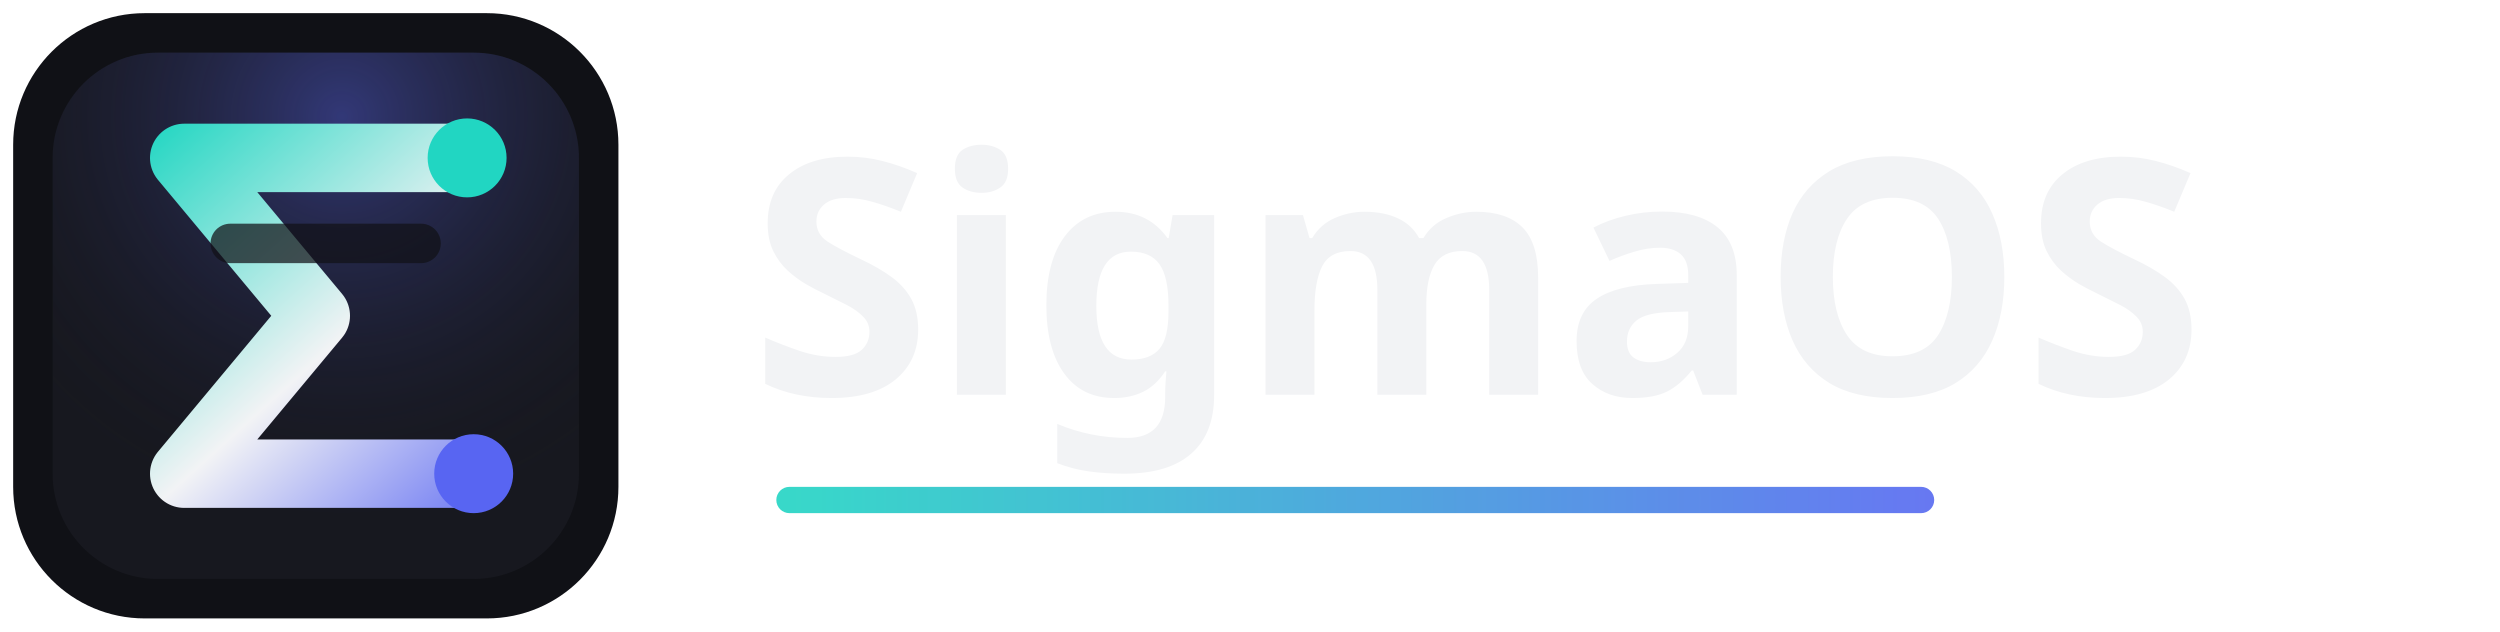
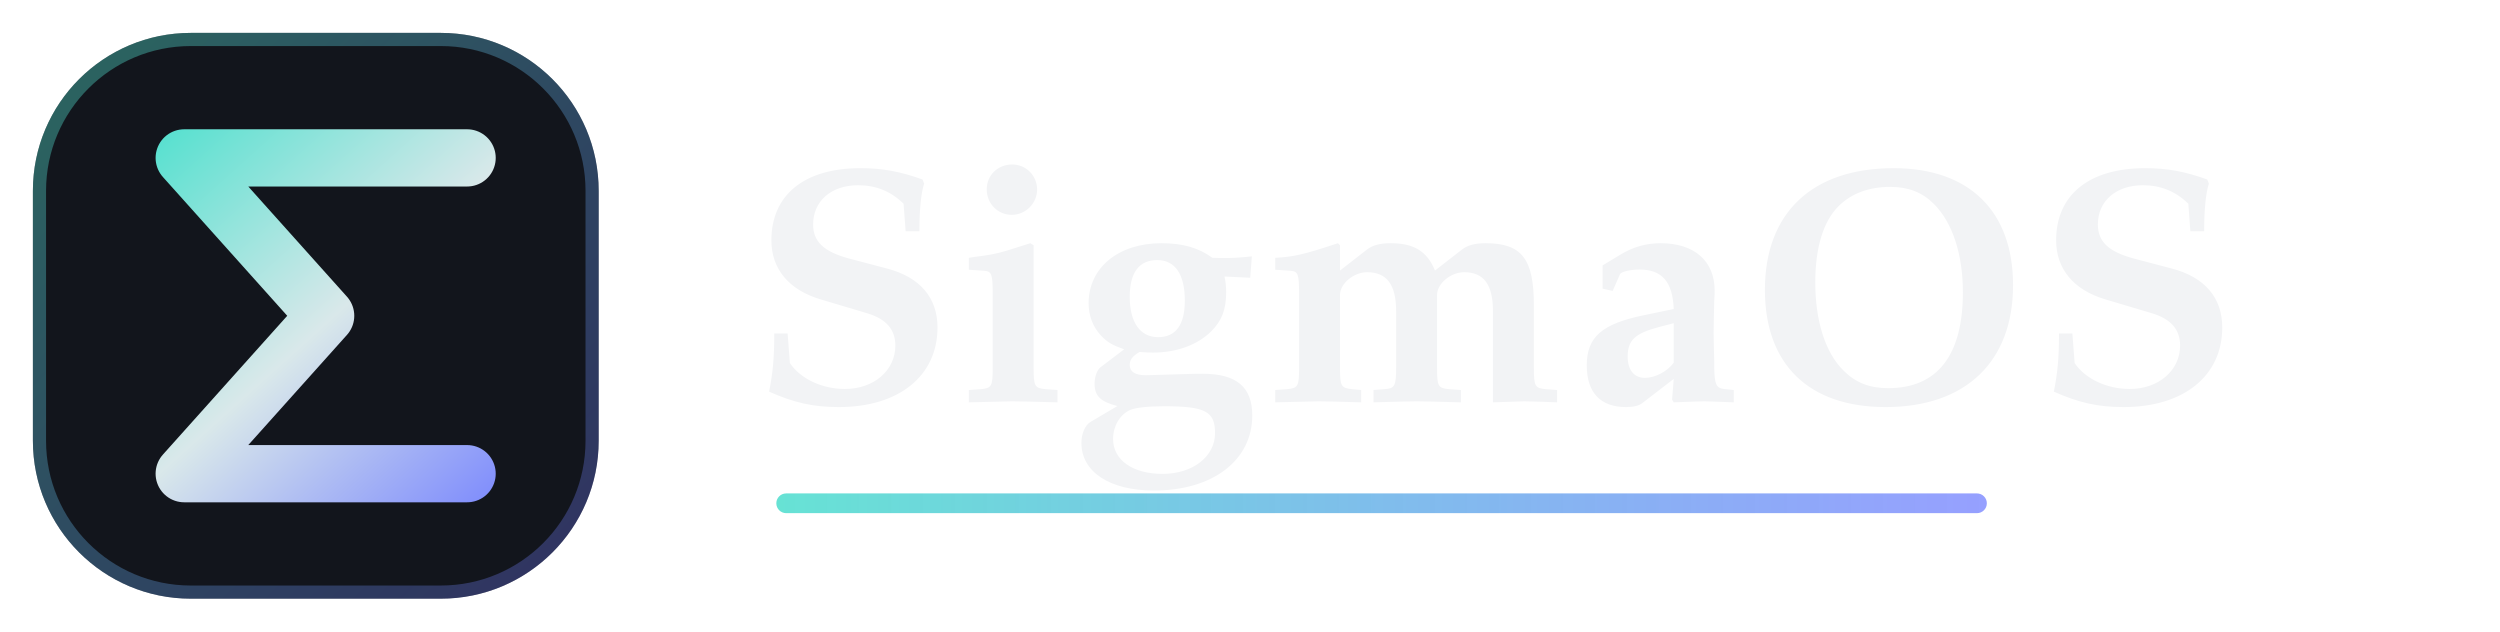
<svg xmlns="http://www.w3.org/2000/svg" viewBox="0 0 190 48">
  <defs>
-     <linearGradient id="sigma-banner-line" x1="12" y1="9" x2="40" y2="40" gradientUnits="userSpaceOnUse">
-       <stop offset="0" stop-color="#21d6c2" />
-       <stop offset="0.52" stop-color="#f2f3f5" />
-       <stop offset="1" stop-color="#5865f2" />
+     <linearGradient id="sigma-banner-mark" x1="12" y1="10" x2="39" y2="40" gradientUnits="userSpaceOnUse">
+       <stop offset="0" stop-color="#55e0cf" />
+       <stop offset="0.48" stop-color="#d9e8ea" />
+       <stop offset="1" stop-color="#7380ff" />
    </linearGradient>
-     <linearGradient id="wordmark-rule" x1="58" y1="38" x2="150" y2="38" gradientUnits="userSpaceOnUse">
-       <stop offset="0" stop-color="#21d6c2" />
-       <stop offset="1" stop-color="#5865f2" />
+     <linearGradient id="sigma-banner-rule" x1="58" y1="38" x2="151" y2="38" gradientUnits="userSpaceOnUse">
+       <stop offset="0" stop-color="#55e0cf" stop-opacity="0.9" />
+       <stop offset="1" stop-color="#7380ff" stop-opacity="0.75" />
    </linearGradient>
-     <radialGradient id="banner-glow" cx="55%" cy="12%" r="78%">
-       <stop offset="0" stop-color="#5865f2" stop-opacity="0.42" />
-       <stop offset="1" stop-color="#17181f" stop-opacity="0" />
-     </radialGradient>
+     <linearGradient id="sigma-banner-frame" x1="7" y1="7" x2="41" y2="42" gradientUnits="userSpaceOnUse">
+       <stop offset="0" stop-color="#55e0cf" stop-opacity="0.38" />
+       <stop offset="1" stop-color="#7380ff" stop-opacity="0.3" />
+     </linearGradient>
  </defs>
-   <rect x="1" y="1" width="46" height="46" rx="10" fill="#101116" />
-   <rect x="4" y="4" width="40" height="40" rx="8" fill="#17181f" />
-   <rect x="4" y="4" width="40" height="40" rx="8" fill="url(#banner-glow)" />
-   <path d="M35.5 12H14L24 24L14 36H36" fill="none" stroke="url(#sigma-banner-line)" stroke-linecap="round" stroke-linejoin="round" stroke-width="5.2" />
-   <path d="M17.5 18.5H32" fill="none" stroke="#101116" stroke-linecap="round" stroke-width="3" opacity="0.72" />
-   <circle cx="35.5" cy="12" r="3" fill="#21d6c2" />
-   <circle cx="36" cy="36" r="3" fill="#5865f2" />
-   <text x="57" y="30" fill="#f2f3f5" font-family="gg sans, Noto Sans SC, Noto Sans, Helvetica Neue, Arial, sans-serif" font-size="25" font-weight="800">SigmaOS</text>
-   <rect x="59" y="37" width="88" height="2" rx="1" fill="url(#wordmark-rule)" opacity="0.9" />
+   <rect x="2.5" y="2.5" width="43" height="43" rx="12" fill="#12151c" />
+   <rect x="3" y="3" width="42" height="42" rx="11.5" fill="none" stroke="url(#sigma-banner-frame)" />
+   <path d="M35.5 12H14L24.75 24L14 36H35.5" fill="none" stroke="url(#sigma-banner-mark)" stroke-linecap="round" stroke-linejoin="round" stroke-width="4.35" />
+   <text x="57" y="30.5" fill="#f2f3f5" font-family="'Iowan Old Style', 'Baskerville', 'Palatino Linotype', 'Book Antiqua', Georgia, serif" font-size="25.5" font-weight="600" letter-spacing="0.6">SigmaOS</text>
+   <rect x="59" y="37.5" width="92" height="1.5" rx="0.75" fill="url(#sigma-banner-rule)" />
</svg>
